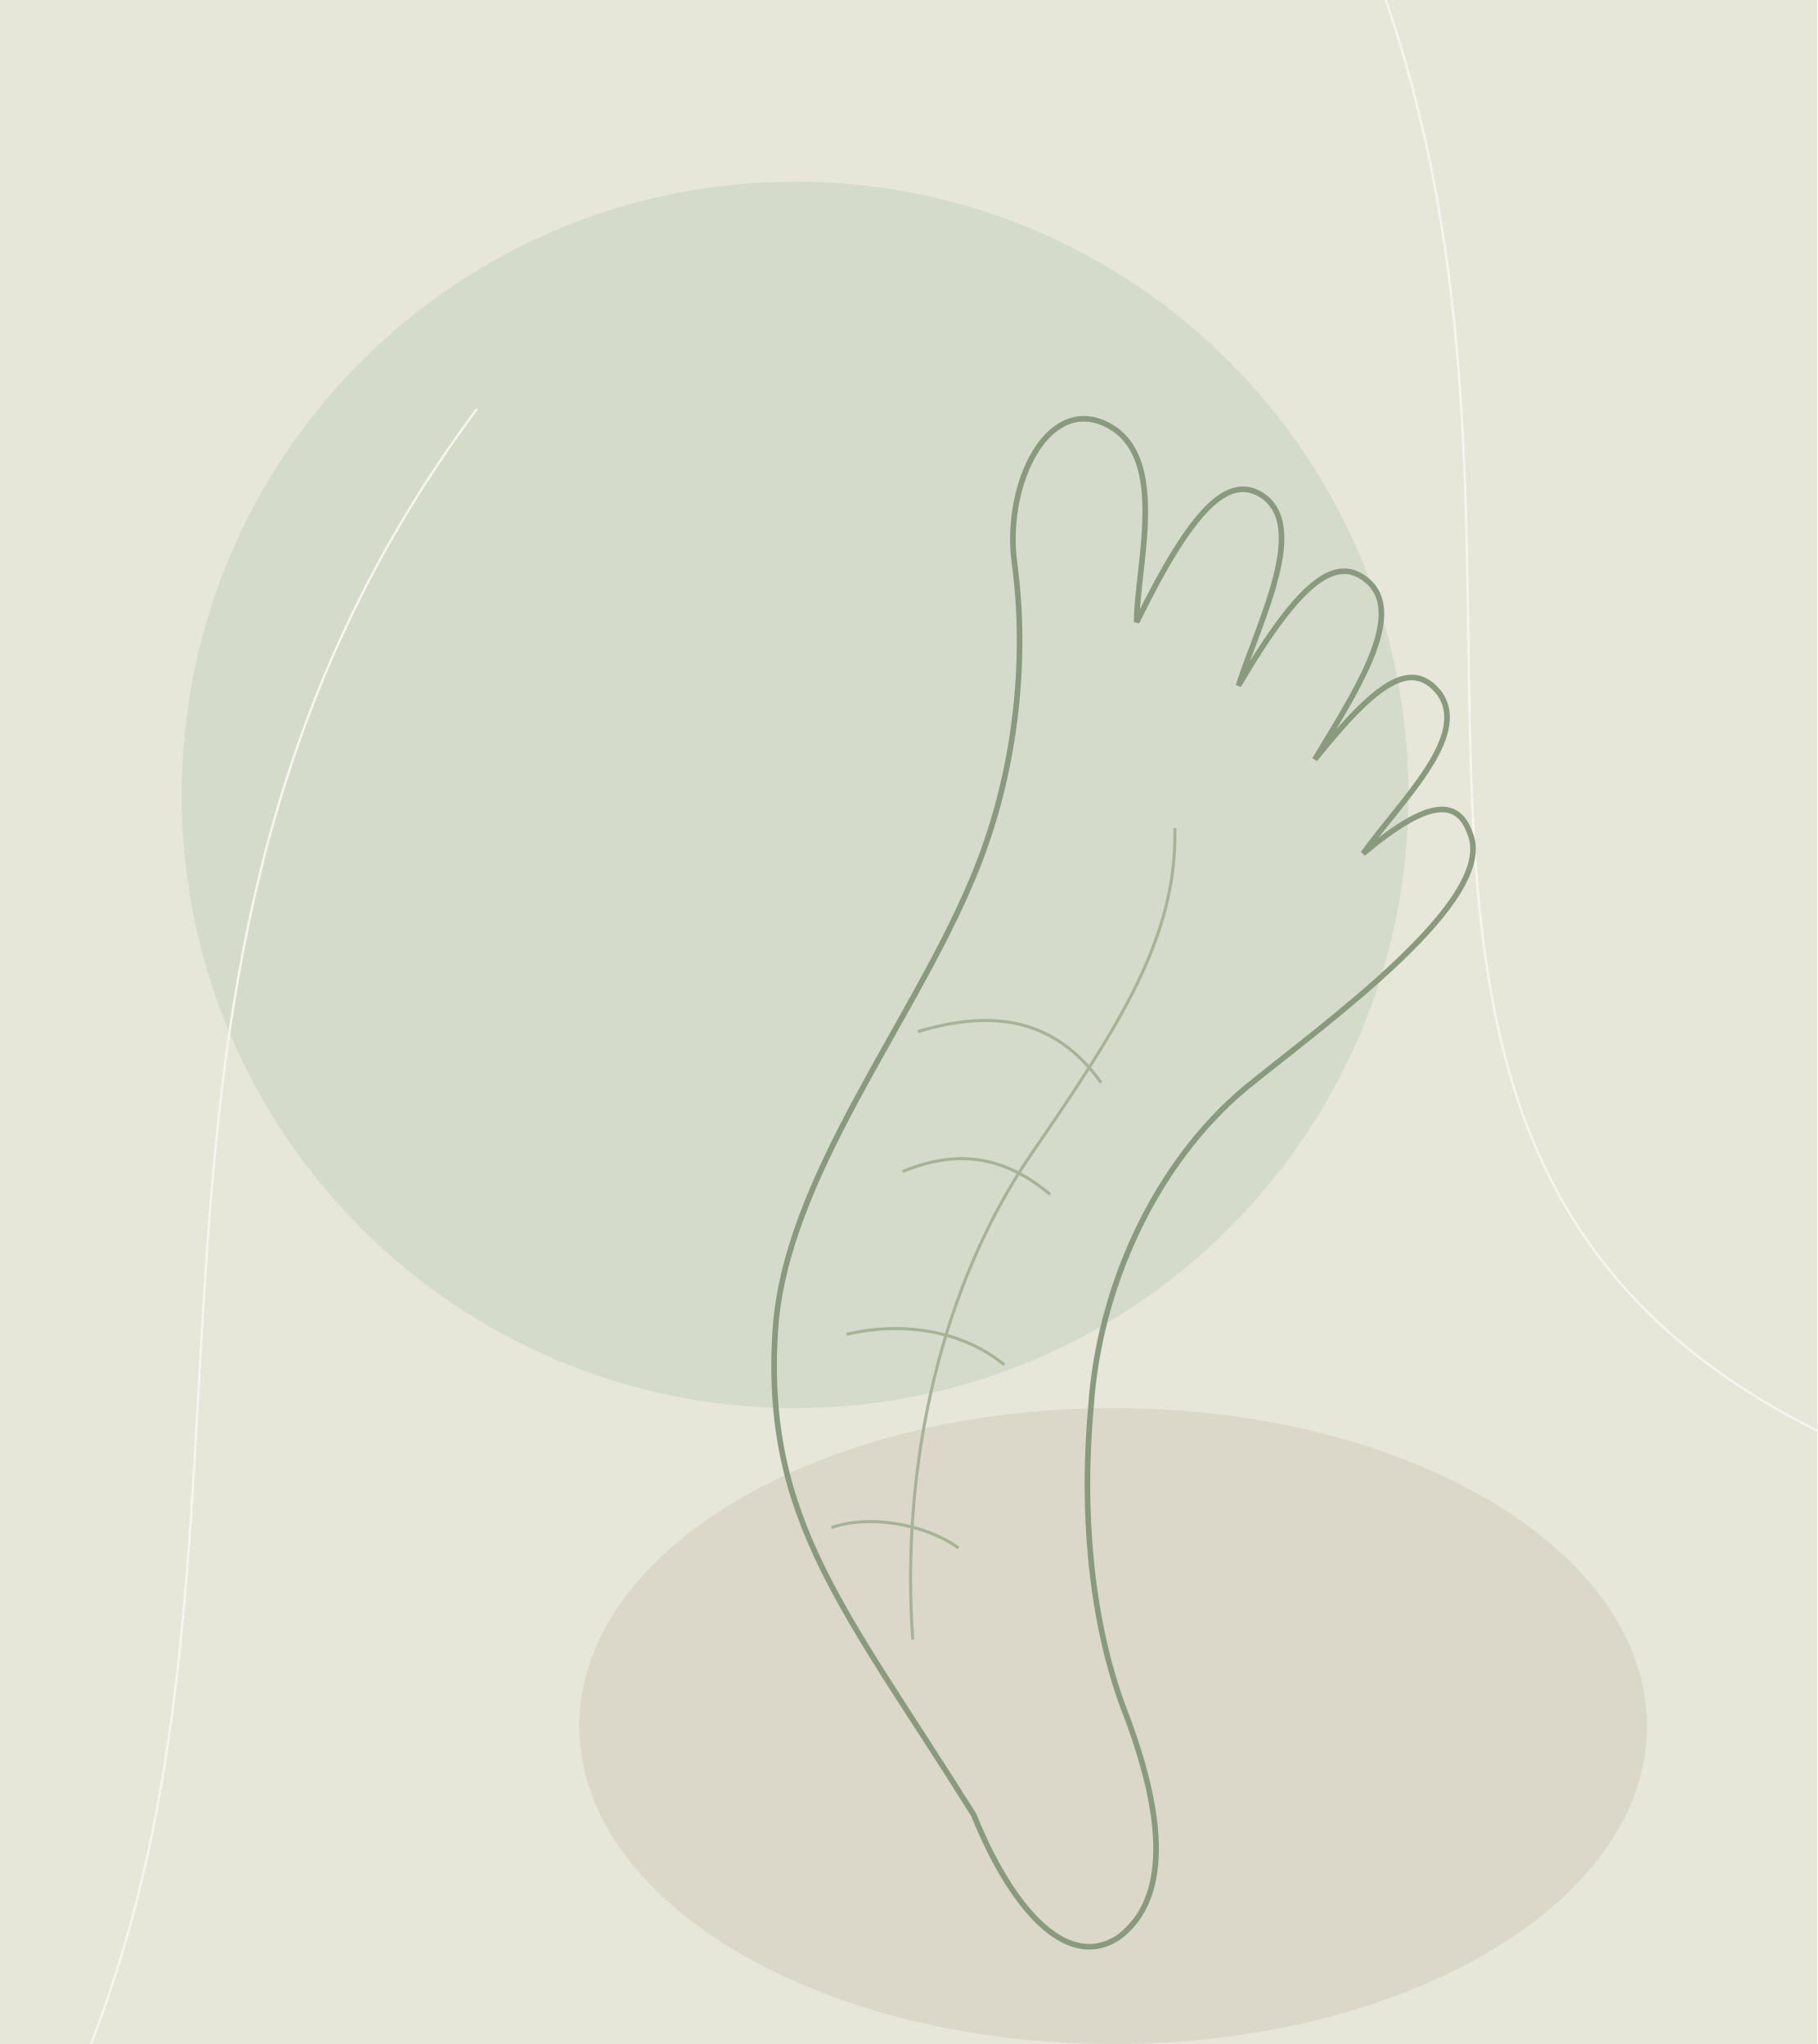
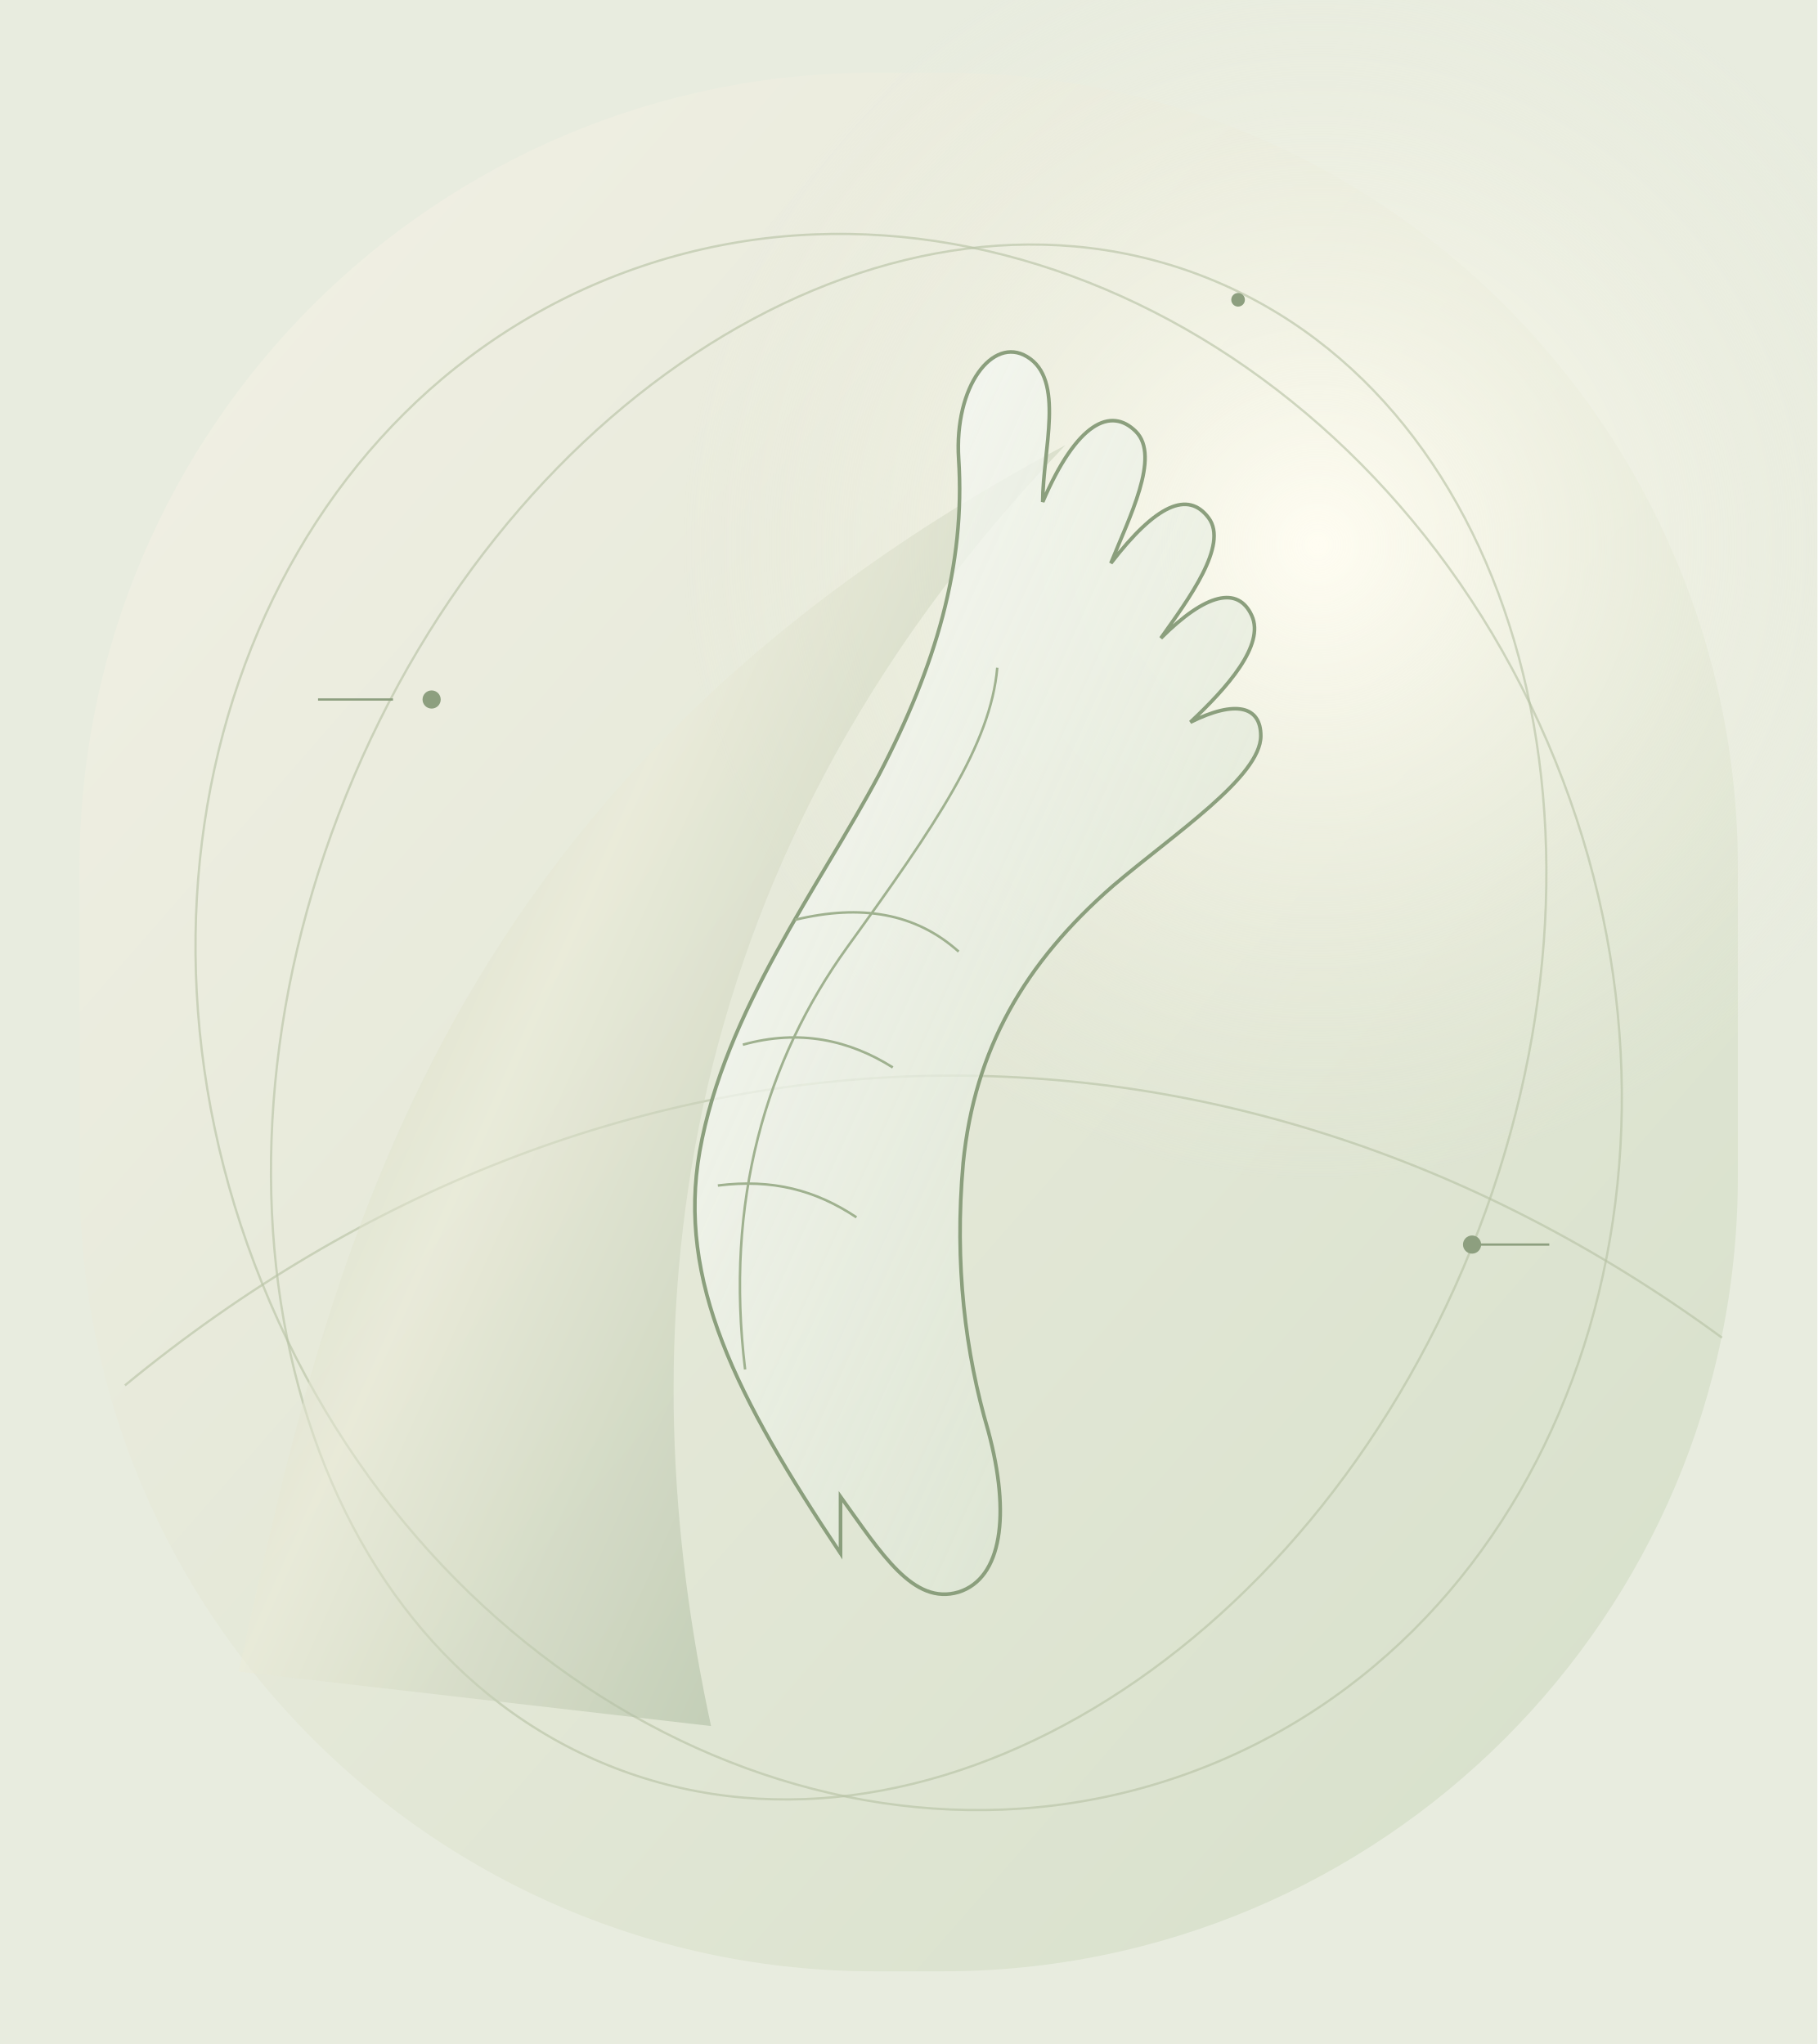
- <svg xmlns="http://www.w3.org/2000/svg" viewBox="0 0 800 900" role="img">
-   <rect width="100%" height="100%" fill="#e6e6d9" />
-   <circle cx="350" cy="350" r="270" fill="#d5dbca" />
-   <ellipse cx="490" cy="760" rx="235" ry="140" fill="#dcd8c9" />
-   <path d="M40 900C130 670 31 420 210 180" fill="none" stroke="#f7f5ef" stroke-width="1" />
-   <path d="M610 0C700 260 560 510 800 630" fill="none" stroke="#f7f5ef" stroke-width="1" />
-   <g transform="translate(-35 60) scale(1.12)">
-     <path d="M414 660c-50-80-83-116-78-191 4-59 53-119 77-176 18-42 22-88 17-125-4-29 11-63 33-56 29 10 15 56 15 79 22-45 36-58 49-50 19 12-1 50-9 75 24-41 39-53 52-40 13 14-7 44-22 69 24-30 38-40 49-26 12 17-15 42-30 63 25-21 37-22 42-8 11 26-56 74-88 100-36 30-58 79-61 126-4 45 1 88 14 121 15 40 17 72-3 87-21 14-43-13-57-48Z" fill="none" stroke="#8a9a7e" stroke-width="2.2" stroke-linecap="round" />
-     <path d="M392 352c30-9 54-5 72 20m-78 35c22-9 40-6 58 9m-80 55c21-5 45-2 62 12m-68 64c14-5 36-2 50 8m-18 36c-5-70 12-140 46-190 35-51 58-86 57-129" fill="none" stroke="#a6b398" stroke-width="1.2" />
+ <svg xmlns="http://www.w3.org/2000/svg" viewBox="0 0 800 900">
+   <defs>
+     <linearGradient id="paper" x2="1" y2="1">
+       <stop stop-color="#f3f1e6" />
+       <stop offset="1" stop-color="#d5dfc9" />
+     </linearGradient>
+     <linearGradient id="glass" x2="1" y2="1">
+       <stop stop-color="#fff" stop-opacity=".86" />
+       <stop offset="1" stop-color="#d4dfc8" stop-opacity=".6" />
+     </linearGradient>
+     <linearGradient id="ribbon" x2="1" y2=".7">
+       <stop stop-color="#a4b594" />
+       <stop offset=".45" stop-color="#ebebd8" />
+       <stop offset="1" stop-color="#8ea484" />
+     </linearGradient>
+     <radialGradient id="light">
+       <stop stop-color="#fffdf2" />
+       <stop offset="1" stop-color="#eceddd" stop-opacity="0" />
+     </radialGradient>
+   </defs>
+   <rect width="100%" height="100%" fill="#e8ecdf" />
+   <rect x="35" y="32" width="730" height="836" rx="350" fill="url(#paper)" />
+   <circle cx="580" cy="240" r="280" fill="url(#light)" />
+   <g fill="none" stroke="#b8c4a7" stroke-opacity=".65">
+     <ellipse cx="400" cy="450" rx="307" ry="353" transform="rotate(-22 400 450)" />
+     <ellipse cx="400" cy="450" rx="267" ry="353" transform="rotate(22 400 450)" />
+     <path d="M55 610c210-173 482-183 703-21" />
  </g>
+   <path d="M105 736c39-173 81-390 364-540-181 189-192 398-156 564" fill="url(#ribbon)" opacity=".5" />
+   <path d="M370 684c-46-69-72-120-62-177 11-62 53-117 79-166 25-48 38-92 35-139-2-32 15-54 30-45 17 10 7 41 7 64 15-35 30-42 41-31s-3 38-11 58c20-26 34-32 43-20 9 12-9 36-21 53 20-20 34-23 40-10s-11 32-27 47c20-10 31-7 31 6 0 18-38 43-65 66-39 34-61 72-66 122-4 45 1 84 11 118 10 37 6 65-13 71-20 6-34-17-52-42Z" fill="url(#glass)" stroke="#8b9f7d" stroke-width="1.6" />
+   <path d="M350 405c29-7 53-3 72 14m-95 41c25-7 47-2 66 10m-77 52c24-3 43 2 61 14m-49 67c-9-74 9-136 45-186 39-54 63-89 66-123" fill="none" stroke="#9fb18f" stroke-width="1.1" />
+   <g fill="#8d9f7f">
+     <circle cx="190" cy="308" r="4" />
+     <circle cx="648" cy="548" r="4" />
+     <circle cx="545" cy="132" r="3" />
+   </g>
+   <path d="M173 308h-33m508 240h34" stroke="#8d9f7f" stroke-width="1" />
</svg>
